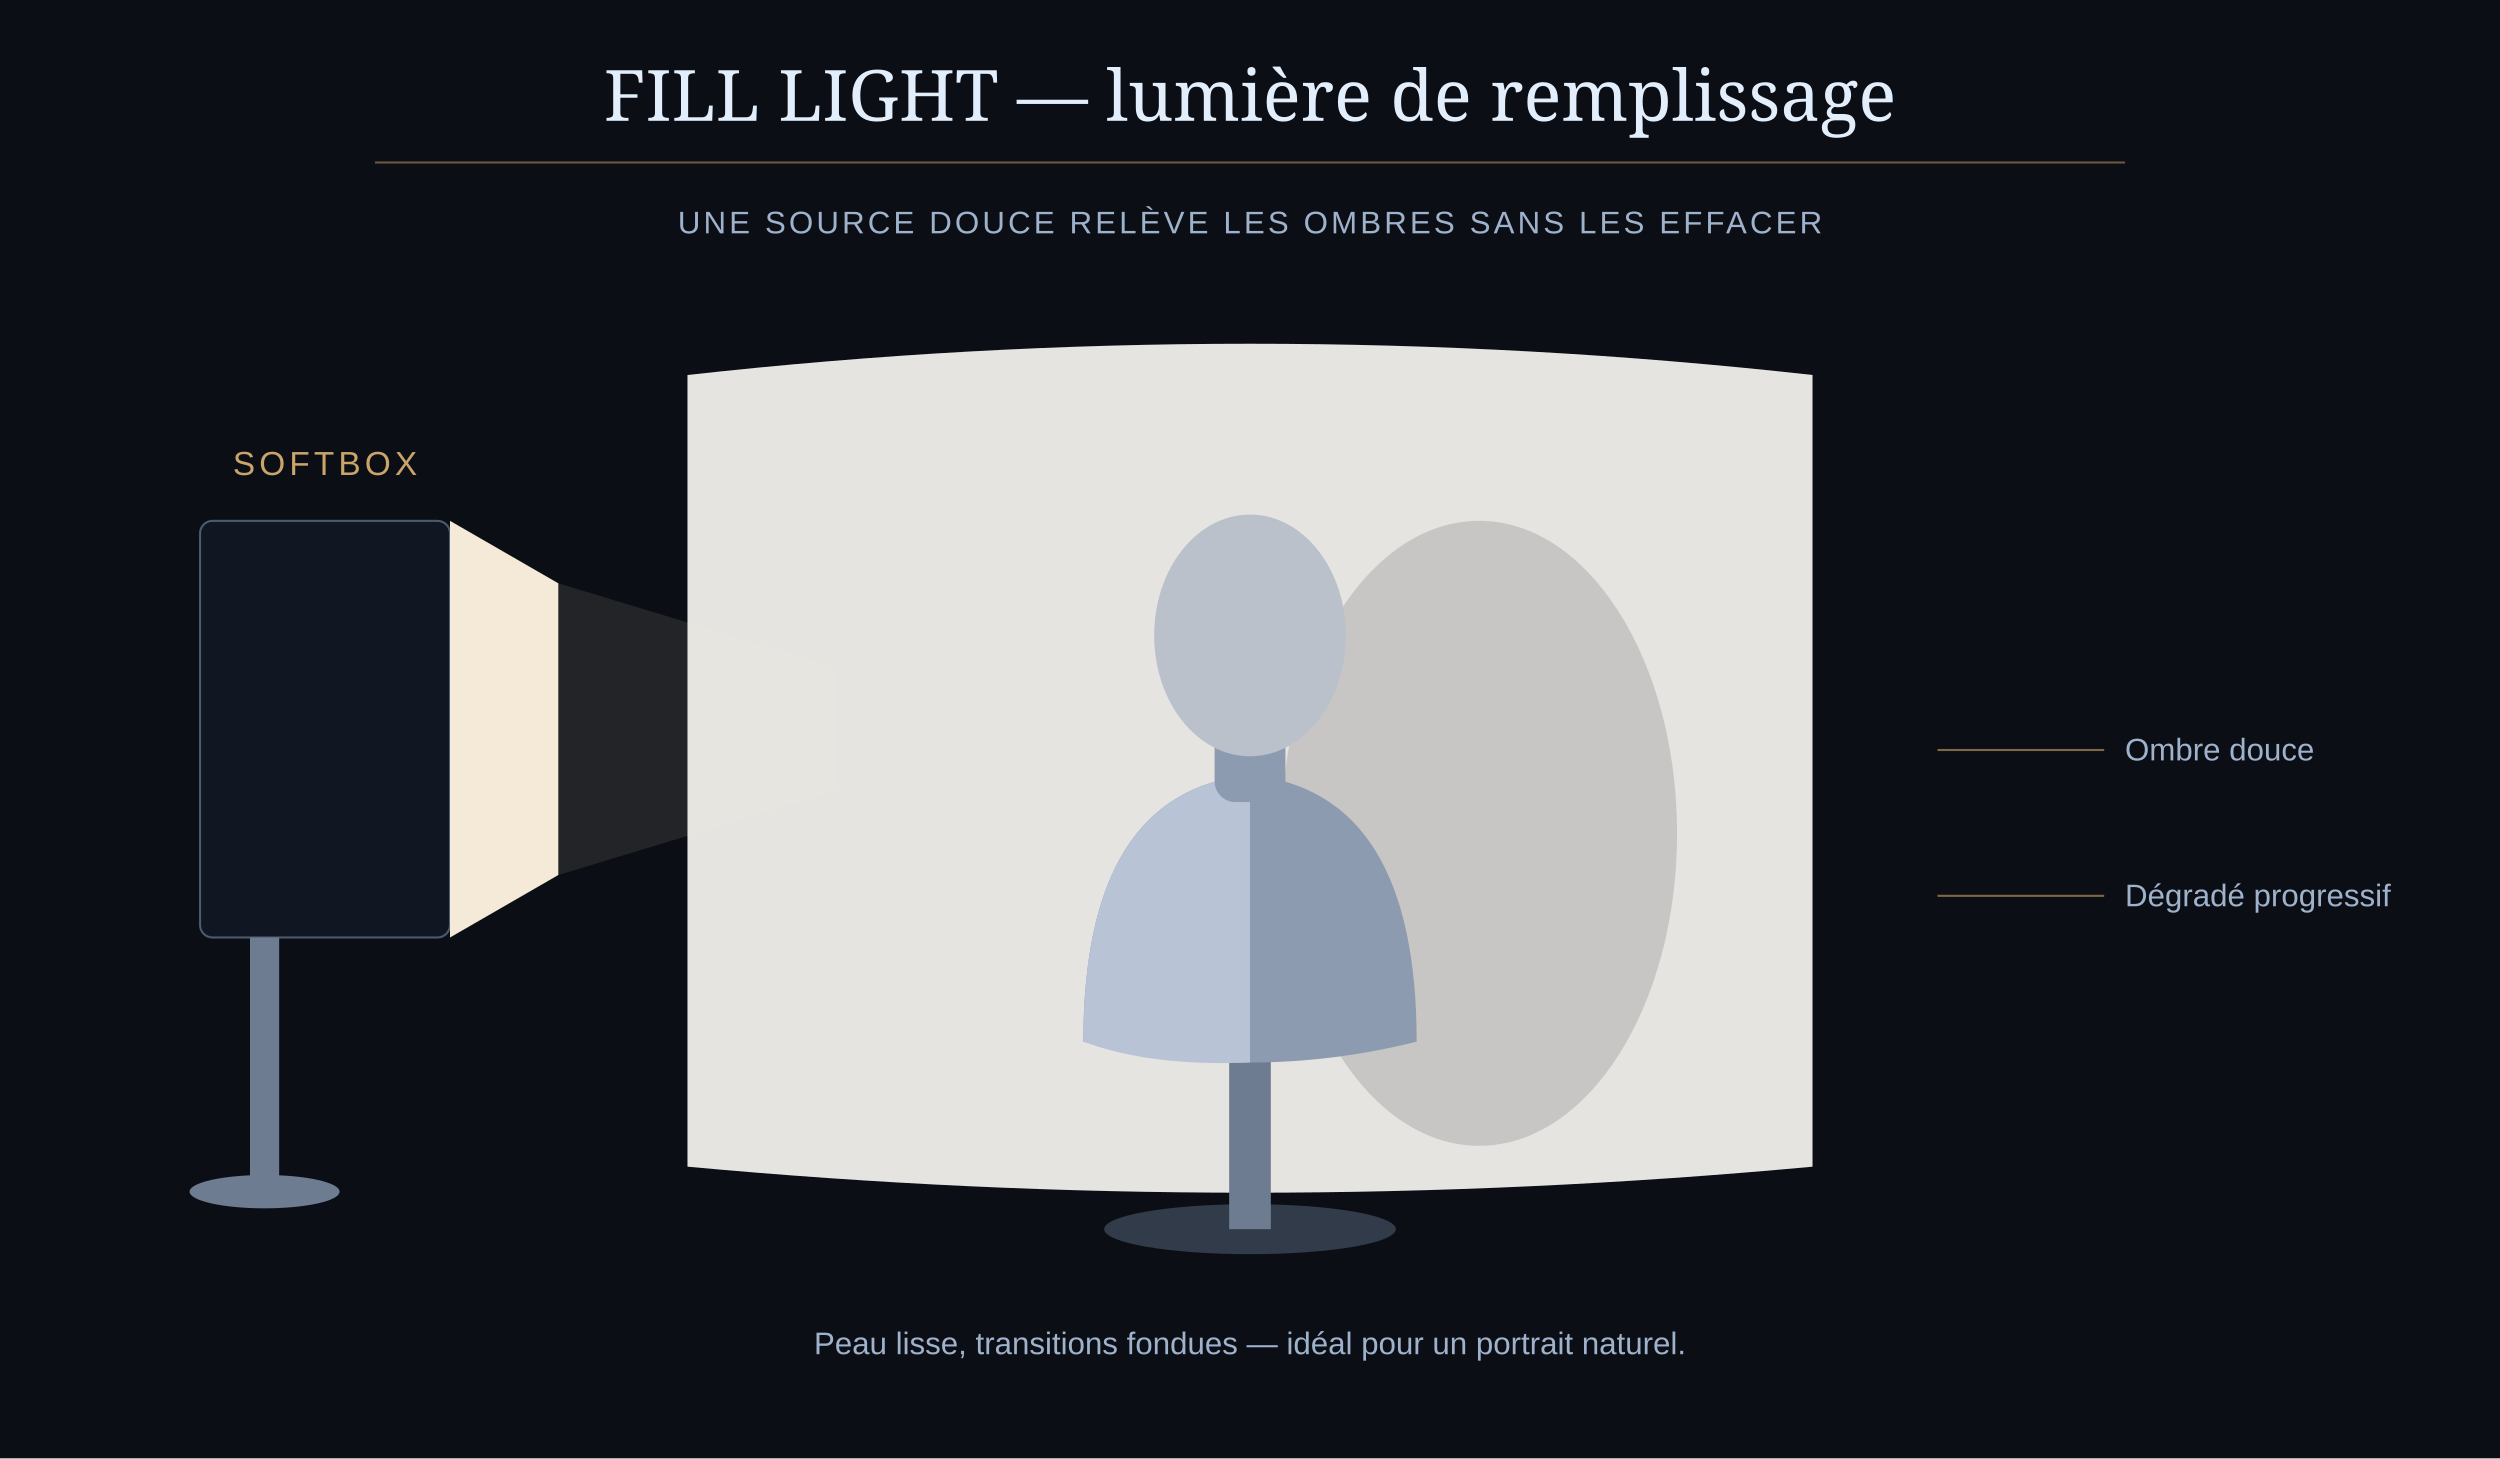
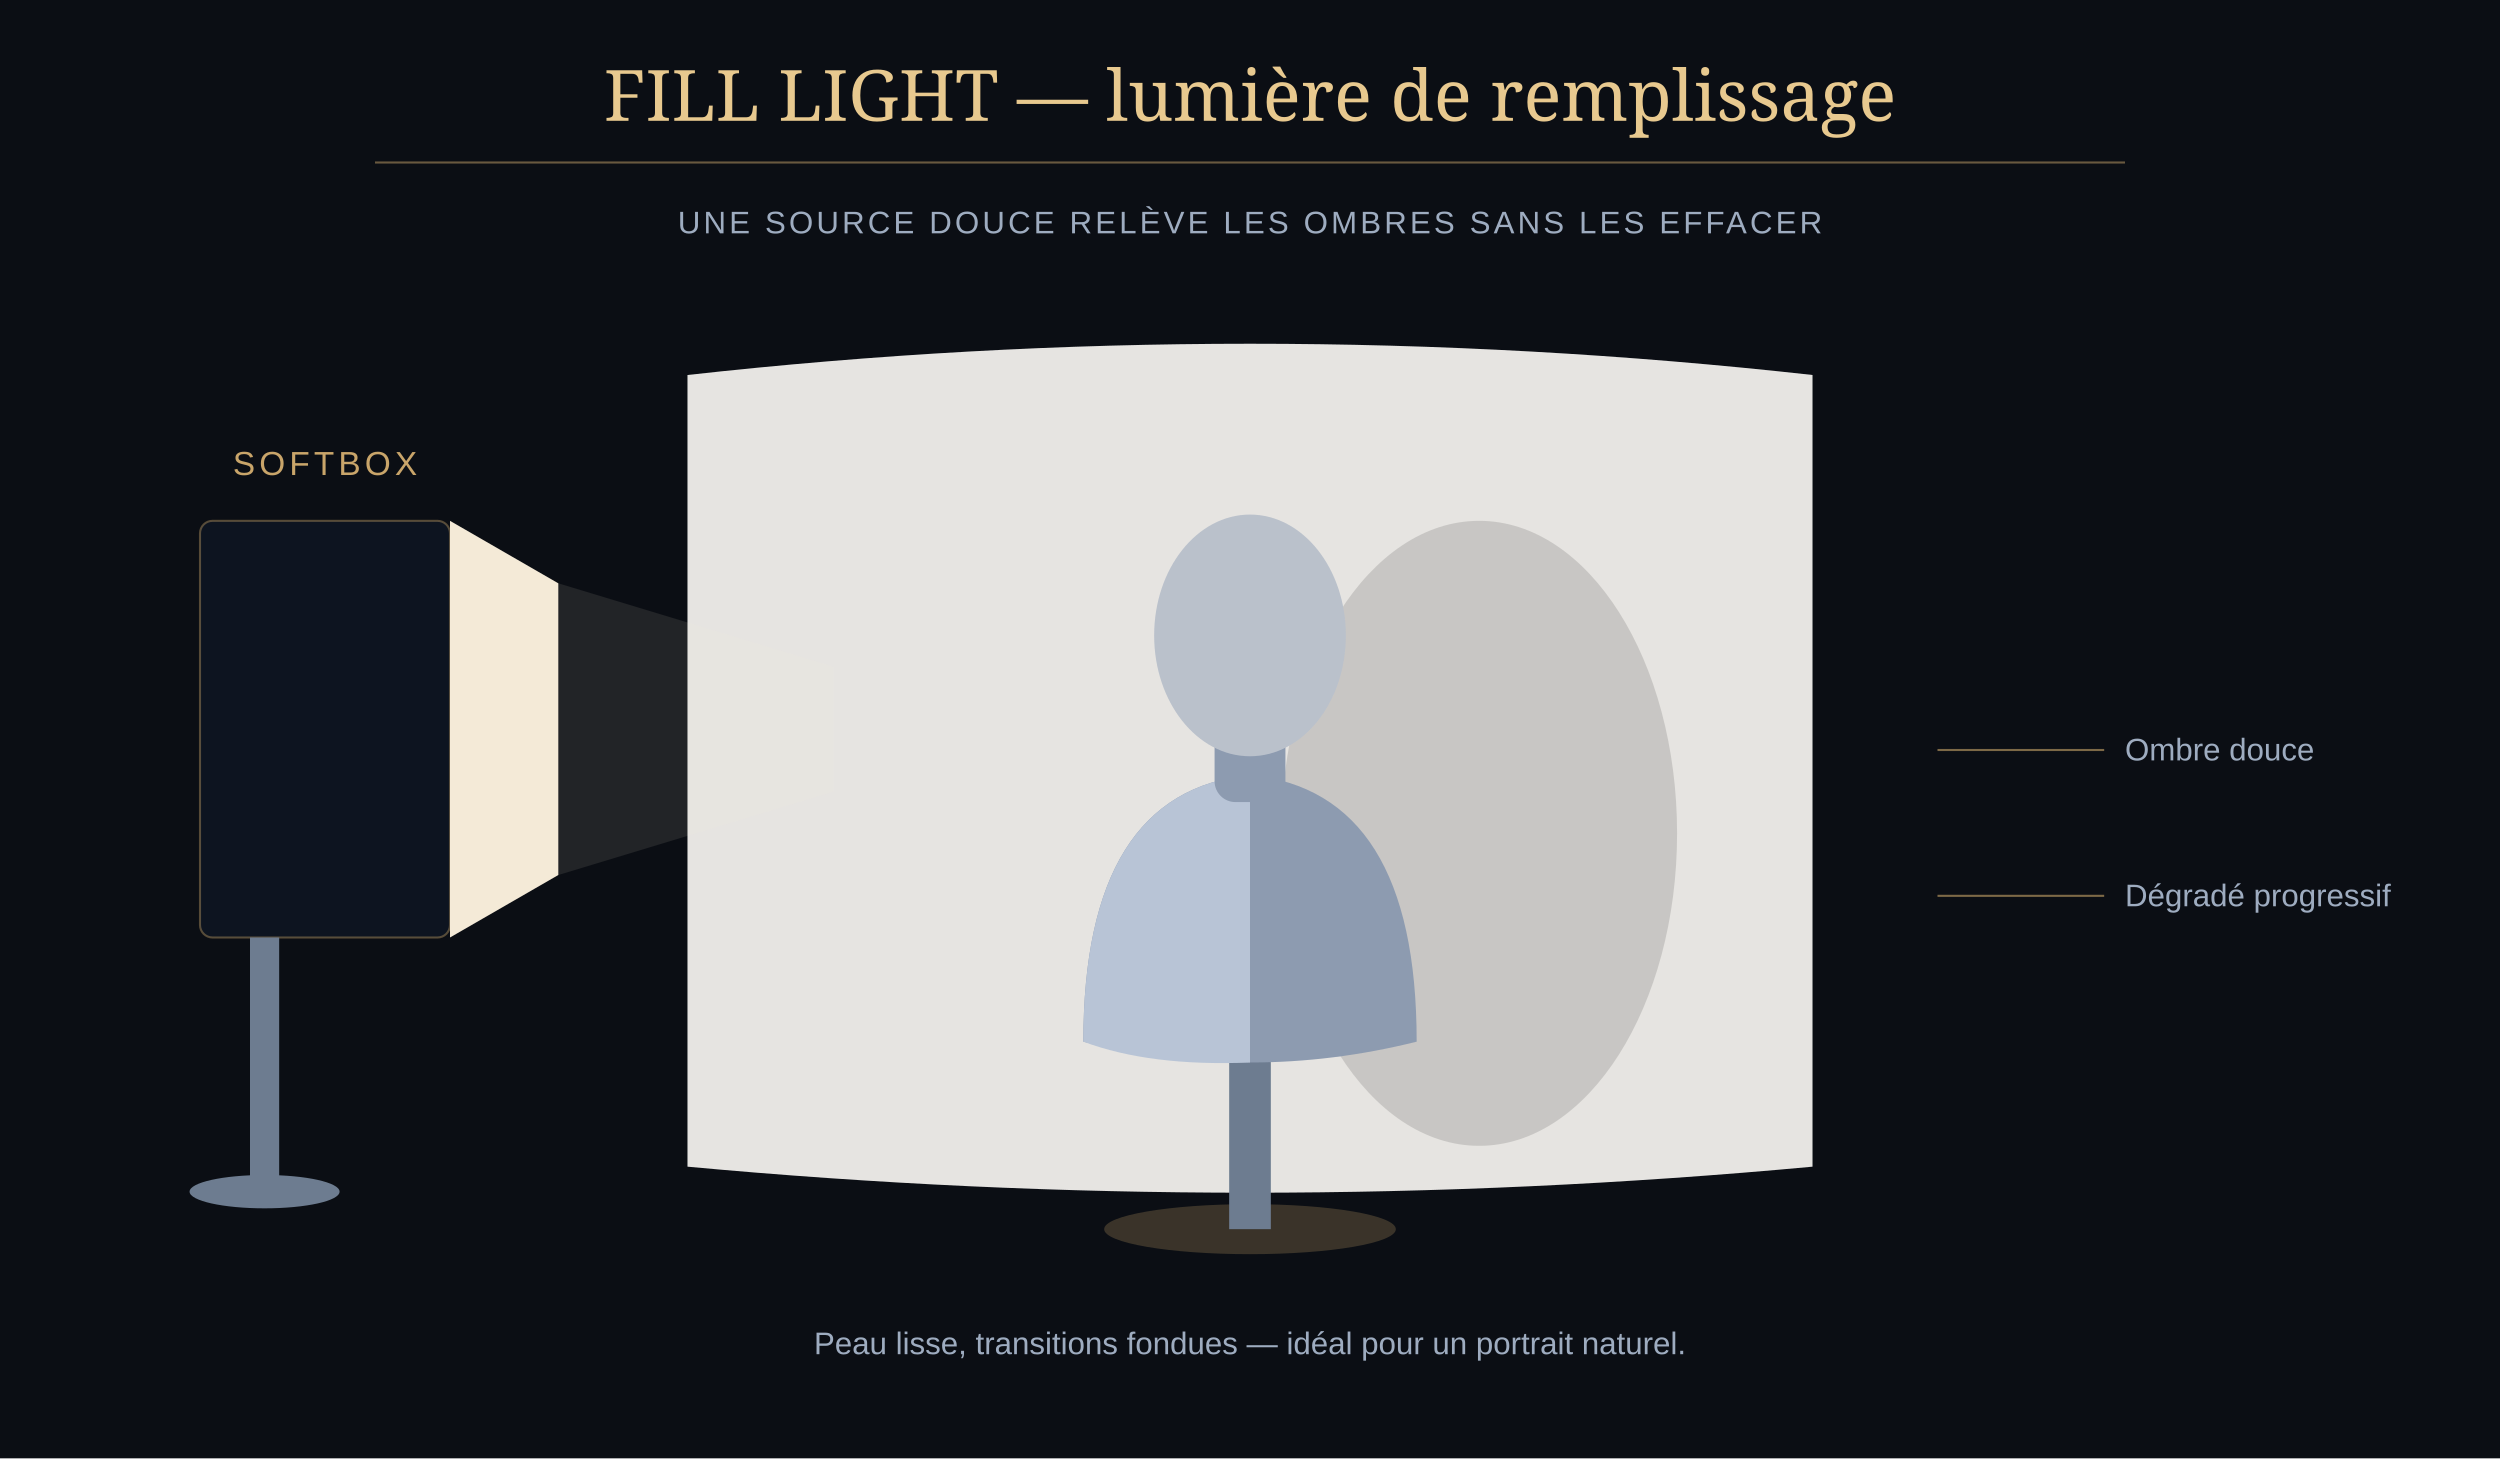
<svg xmlns="http://www.w3.org/2000/svg" viewBox="0 0 1200 700" width="1200" height="700">
  <rect width="1200" height="700" fill="#0b0e14" />
-   <text x="600" y="58" fill="#e3eefc" font-family="Georgia,serif" font-size="34" text-anchor="middle">FILL LIGHT — lumière de remplissage</text>
+   <text x="600" y="58" fill="#e8c98f" font-family="Georgia,serif" font-size="34" text-anchor="middle">FILL LIGHT — lumière de remplissage</text>
  <line x1="180" y1="78" x2="1020" y2="78" stroke="#c9a56a" stroke-opacity=".5" />
-   <text x="600" y="112" fill="#9fb2cc" font-family="Arial,sans-serif" font-size="15" letter-spacing="1.5" text-anchor="middle">UNE SOURCE DOUCE RELÈVE LES OMBRES SANS LES EFFACER</text>
+   <text x="600" y="112" fill="#9eacc0" font-family="Arial,sans-serif" font-size="15" letter-spacing="1.5" text-anchor="middle">UNE SOURCE DOUCE RELÈVE LES OMBRES SANS LES EFFACER</text>
  <path d="M330 180 Q600 150 870 180 L870 560 Q600 585 330 560 Z" fill="#e8e9ec" />
  <path d="M330 180 Q600 150 870 180 L870 560 Q600 585 330 560 Z" fill="#c9a56a" fill-opacity=".08" />
  <ellipse cx="710" cy="400" rx="95" ry="150" fill="#000" fill-opacity=".13" />
  <g>
-     <ellipse cx="600" cy="590" rx="70" ry="12" fill="#a9c7e8" fill-opacity=".25" />
+     <ellipse cx="600" cy="590" rx="70" ry="12" fill="#c9a56a" fill-opacity=".25" />
    <rect x="590" y="500" width="20" height="90" fill="#6d7c90" />
    <path d="M520 500 Q520 380 600 372 Q680 380 680 500 Q600 520 520 500 Z" fill="#8d9bb0" />
    <path d="M520 500 Q520 380 600 372 Q600 450 600 510 Q552 512 520 500 Z" fill="#b8c4d6" />
    <rect x="583" y="340" width="34" height="45" rx="10" fill="#8d9bb0" />
    <ellipse cx="600" cy="305" rx="46" ry="58" fill="#b8c4d6" />
    <ellipse cx="600" cy="305" rx="46" ry="58" fill="#c9a56a" fill-opacity=".10" />
  </g>
  <g>
-     <rect x="96" y="250" width="120" height="200" rx="6" fill="#101722" stroke="#a9c7e8" stroke-opacity=".4" />
+     <rect x="96" y="250" width="120" height="200" rx="6" fill="#0d1420" stroke="#c9a56a" stroke-opacity=".4" />
    <path d="M216 250 L268 280 L268 420 L216 450 Z" fill="#f4ead7" />
    <path d="M268 280 L268 420 L400 380 L400 320 Z" fill="#f4ead7" fill-opacity=".10" />
    <rect x="120" y="450" width="14" height="120" fill="#6d7c90" />
    <ellipse cx="127" cy="572" rx="36" ry="8" fill="#6d7c90" />
    <text x="156" y="228" fill="#c9a56a" font-family="Arial,sans-serif" font-size="16" text-anchor="middle" letter-spacing="2">SOFTBOX</text>
  </g>
-   <g font-family="Arial,sans-serif" font-size="15" fill="#9fb2cc">
+   <g font-family="Arial,sans-serif" font-size="15" fill="#9eacc0">
    <line x1="930" y1="360" x2="1010" y2="360" stroke="#c9a56a" stroke-opacity=".6" />
    <text x="1020" y="365">Ombre douce</text>
    <line x1="930" y1="430" x2="1010" y2="430" stroke="#c9a56a" stroke-opacity=".6" />
    <text x="1020" y="435">Dégradé progressif</text>
-     <text x="600" y="650" text-anchor="middle" fill="#9fb2cc">Peau lisse, transitions fondues — idéal pour un portrait naturel.</text>
+     <text x="600" y="650" text-anchor="middle" fill="#9eacc0">Peau lisse, transitions fondues — idéal pour un portrait naturel.</text>
  </g>
</svg>
